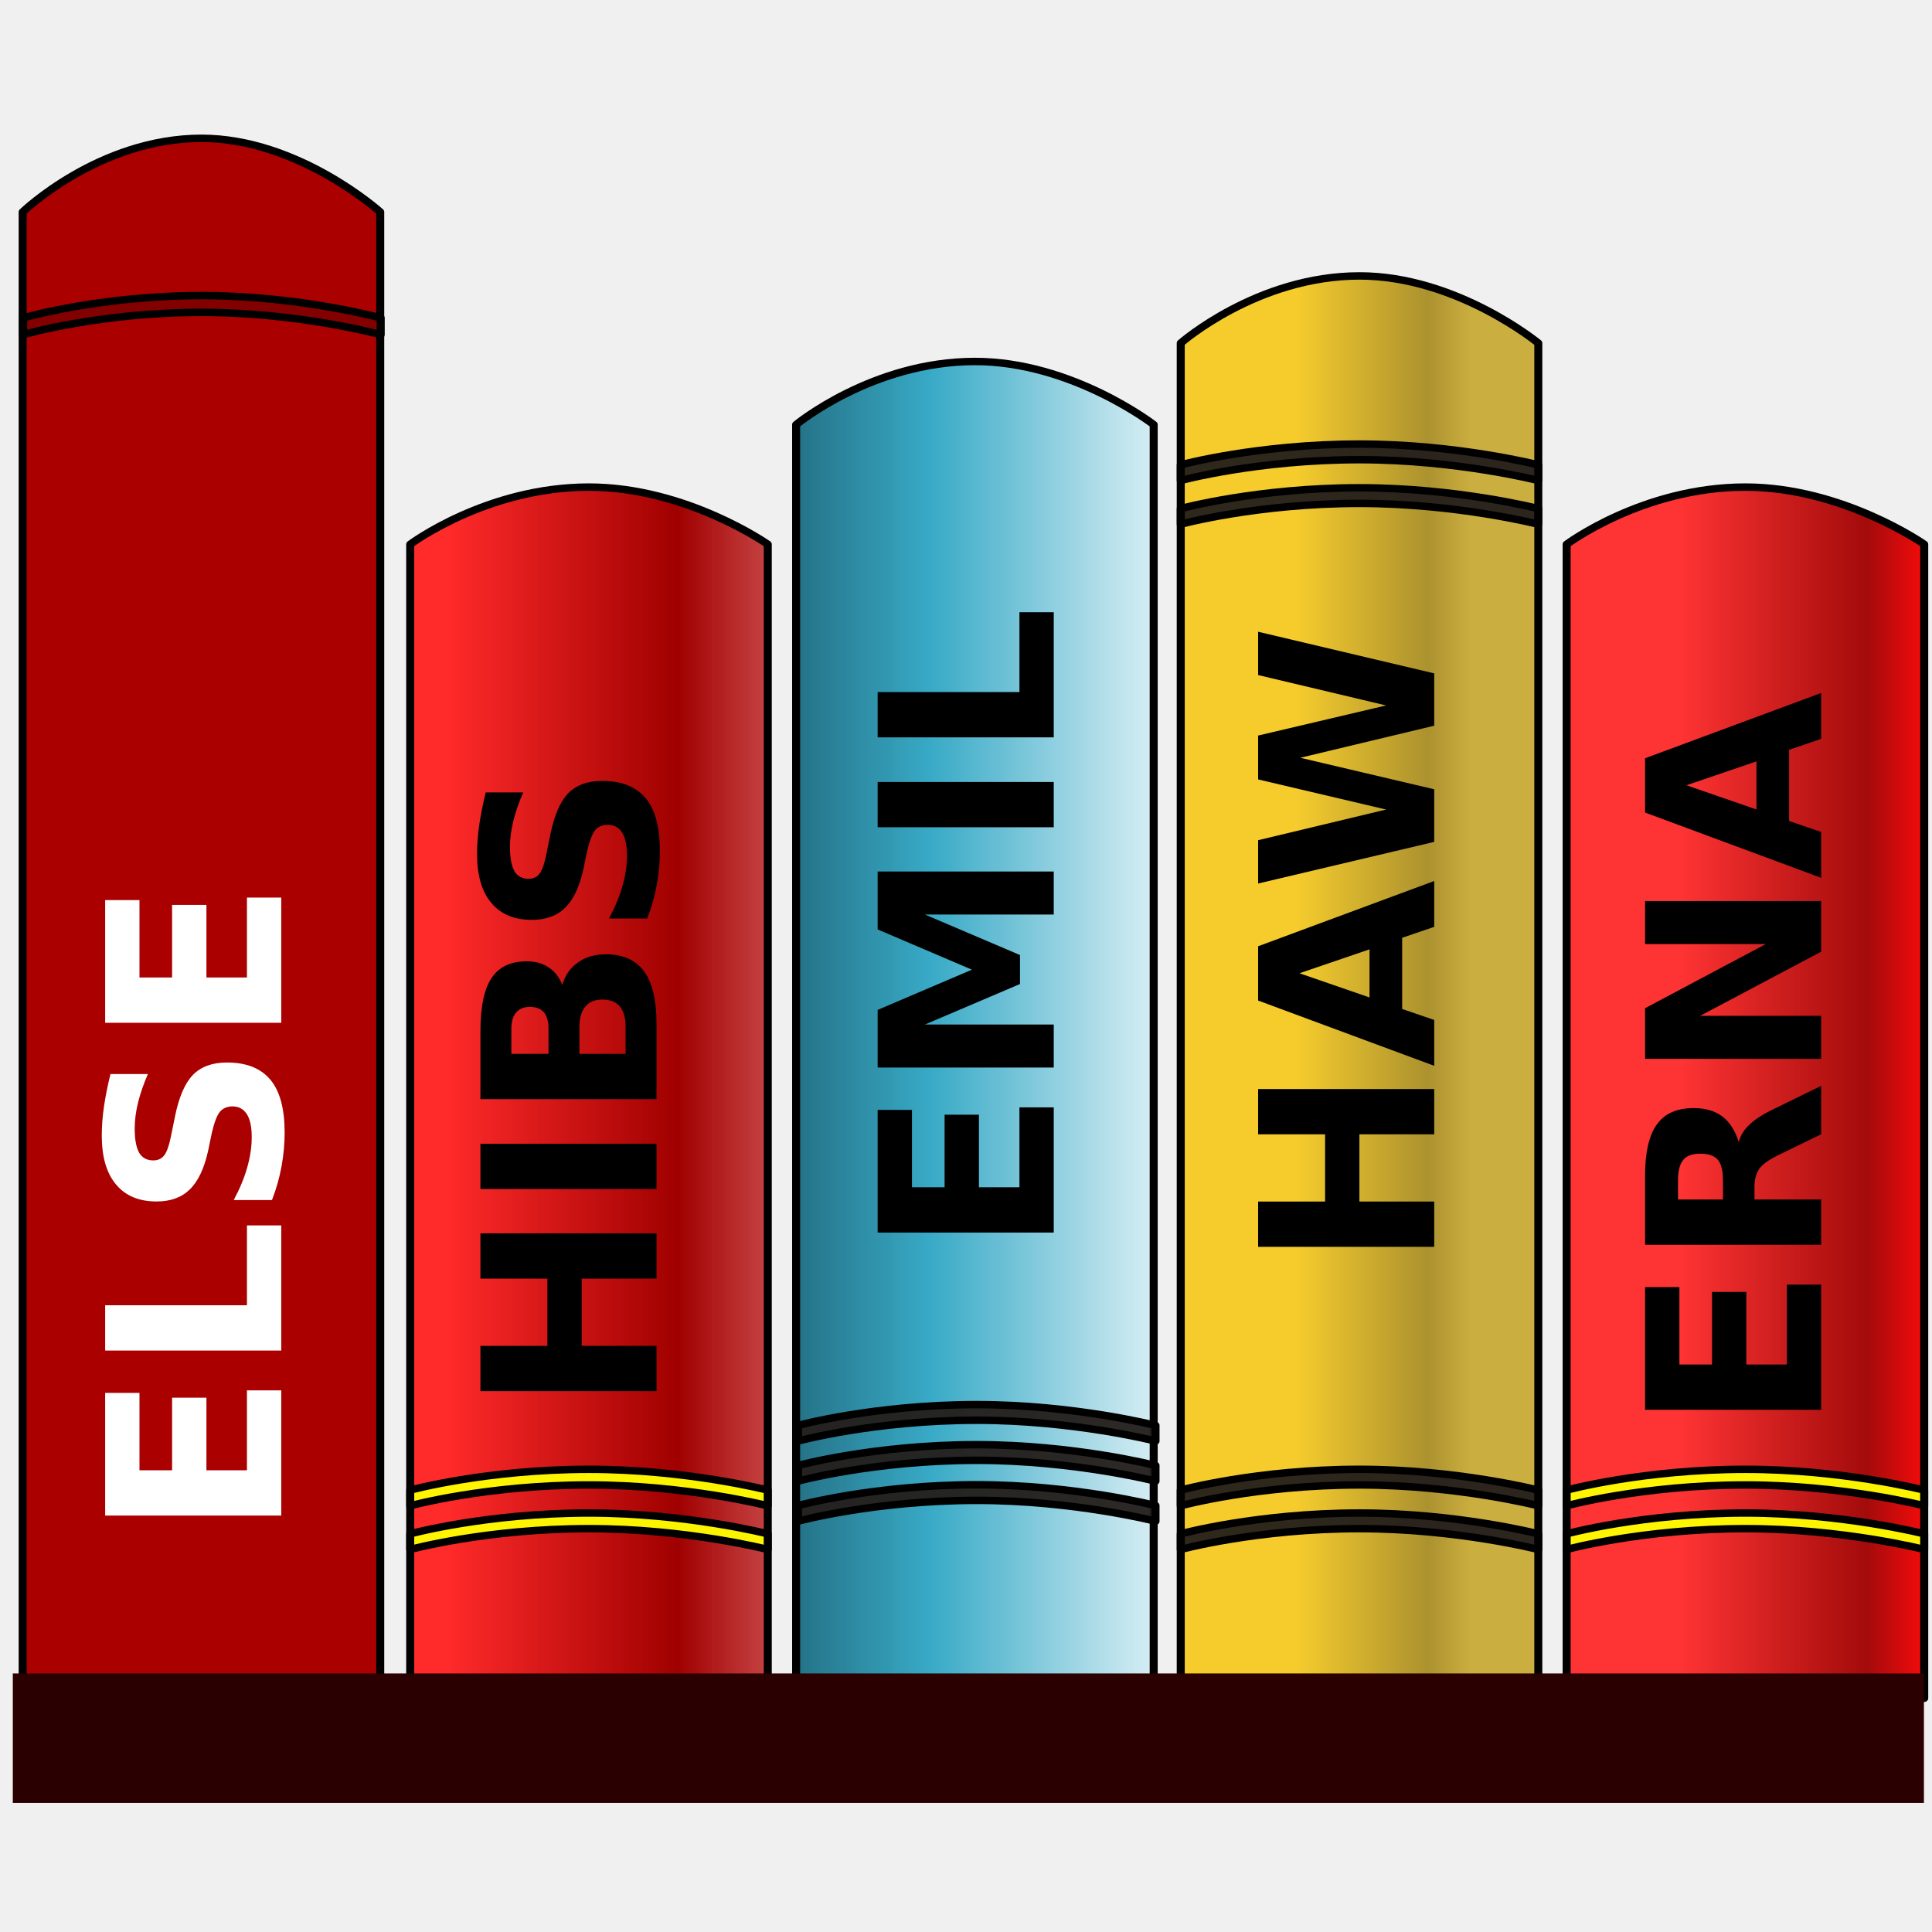
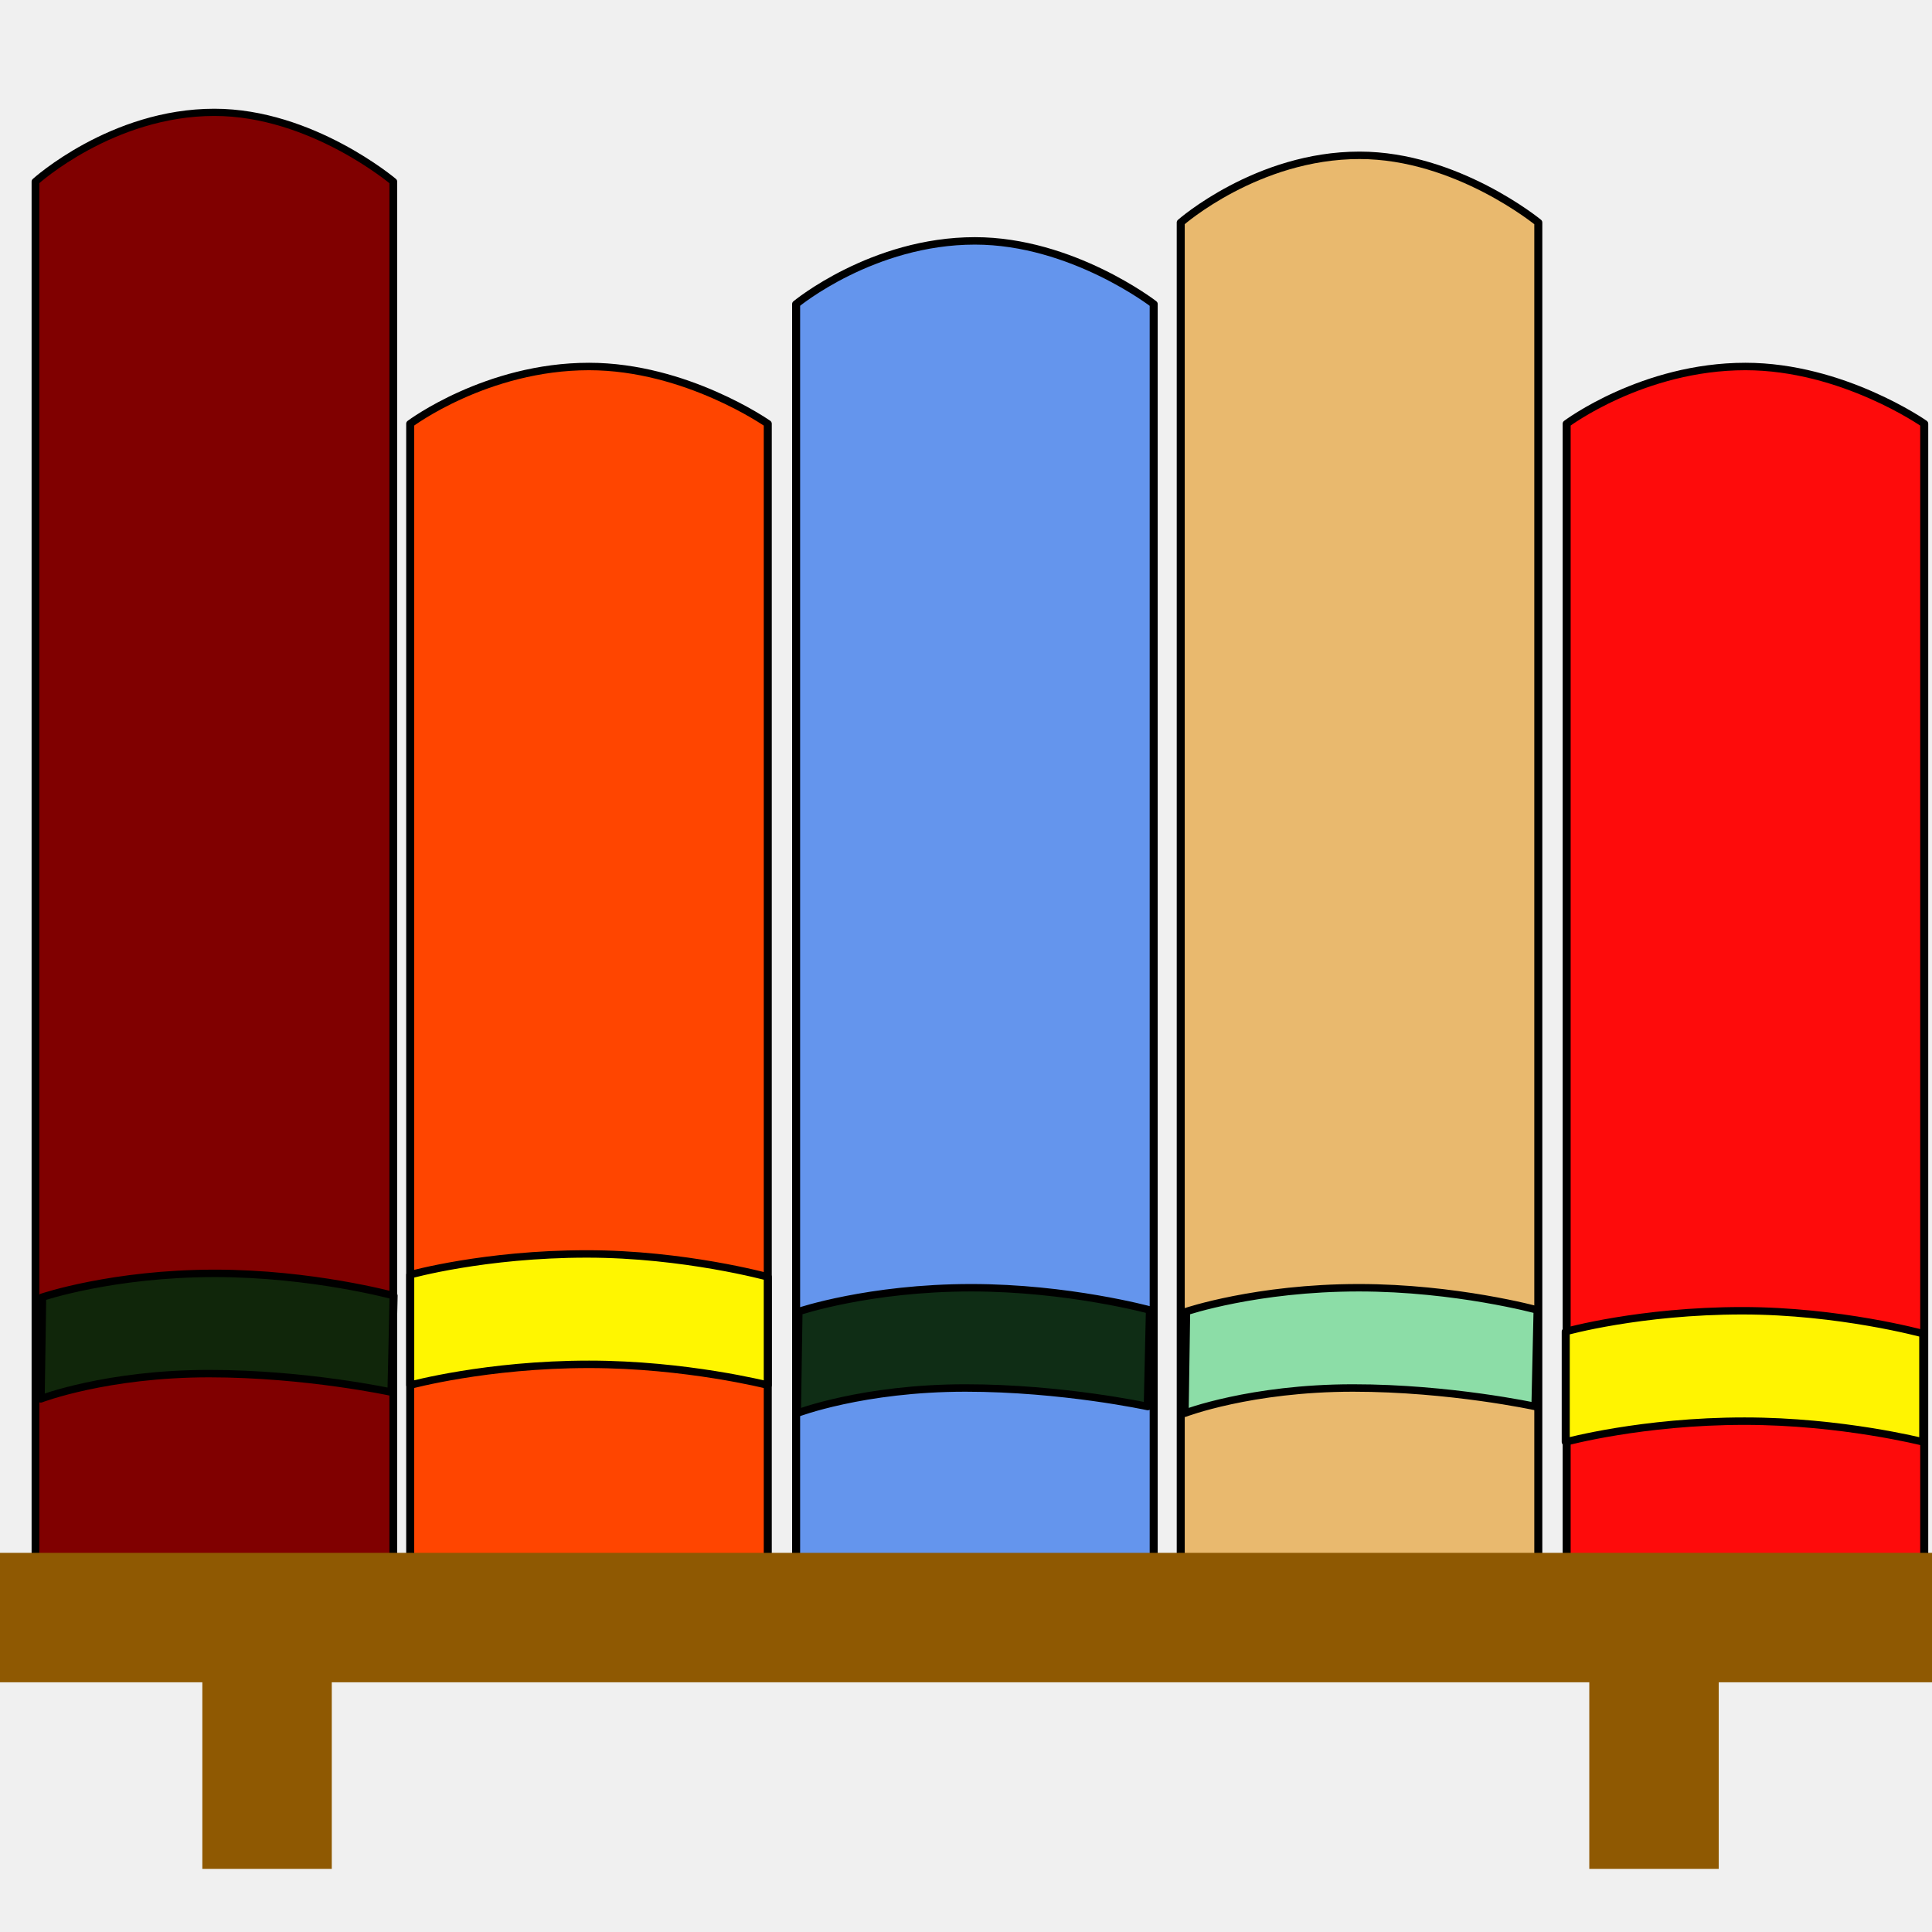
- <svg xmlns="http://www.w3.org/2000/svg" xmlns:xlink="http://www.w3.org/1999/xlink" width="250" height="250" version="1.1" viewBox="0 0 250 250" id="svg2">
+ <svg xmlns="http://www.w3.org/2000/svg" xmlns:ns1="http://www.openswatchbook.org/uri/2009/osb" xmlns:xlink="http://www.w3.org/1999/xlink" width="250" height="250" version="1.1" viewBox="0 0 250 250" id="svg2">
  <defs id="defs4">
    <filter id="aw" x="-0.301" y="-0.083" width="1.602" height="1.166">
      <feGaussianBlur stdDeviation="6.449" id="feGaussianBlur7" />
    </filter>
    <filter id="av" x="-0.301" y="-0.065" width="1.602" height="1.129">
      <feGaussianBlur stdDeviation="6.449" id="feGaussianBlur10" />
    </filter>
    <filter id="au" x="-0.301" y="-0.075" width="1.602" height="1.151">
      <feGaussianBlur stdDeviation="6.449" id="feGaussianBlur13" />
    </filter>
    <filter id="cf" x="-0.301" y="-0.083" width="1.602" height="1.166">
      <feGaussianBlur stdDeviation="6.449" id="feGaussianBlur16" />
    </filter>
    <filter id="ce" x="-0.301" y="-0.071" width="1.602" height="1.142">
      <feGaussianBlur stdDeviation="6.449" id="feGaussianBlur19" />
    </filter>
    <filter id="cd" x="-0.301" y="-0.071" width="1.602" height="1.142">
      <feGaussianBlur stdDeviation="6.449" id="feGaussianBlur22" />
    </filter>
    <filter id="cc" x="-0.301" y="-0.071" width="1.602" height="1.142">
      <feGaussianBlur stdDeviation="6.449" id="feGaussianBlur25" />
    </filter>
    <filter id="cb" x="-0.301" y="-0.061" width="1.602" height="1.122">
      <feGaussianBlur stdDeviation="6.449" id="feGaussianBlur28" />
    </filter>
    <filter id="ca" x="-0.301" y="-0.083" width="1.602" height="1.166">
      <feGaussianBlur stdDeviation="6.449" id="feGaussianBlur31" />
    </filter>
    <filter id="bz" x="-0.301" y="-0.065" width="1.602" height="1.129">
      <feGaussianBlur stdDeviation="6.449" id="feGaussianBlur34" />
    </filter>
    <filter id="by" x="-0.301" y="-0.075" width="1.602" height="1.151">
      <feGaussianBlur stdDeviation="6.449" id="feGaussianBlur37" />
    </filter>
    <filter id="bx" x="-0.301" y="-0.083" width="1.602" height="1.166">
      <feGaussianBlur stdDeviation="6.449" id="feGaussianBlur40" />
    </filter>
    <filter id="bw" x="-0.301" y="-0.071" width="1.602" height="1.142">
      <feGaussianBlur stdDeviation="6.449" id="feGaussianBlur43" />
    </filter>
    <filter id="bv" x="-0.301" y="-0.071" width="1.602" height="1.142">
      <feGaussianBlur stdDeviation="6.449" id="feGaussianBlur46" />
    </filter>
    <filter id="bu" x="-0.301" y="-0.071" width="1.602" height="1.142">
      <feGaussianBlur stdDeviation="6.449" id="feGaussianBlur49" />
    </filter>
    <filter id="bt" x="-0.301" y="-0.061" width="1.602" height="1.122">
      <feGaussianBlur stdDeviation="6.449" id="feGaussianBlur52" />
    </filter>
    <filter id="bs" x="-0.301" y="-0.061" width="1.602" height="1.122">
      <feGaussianBlur stdDeviation="6.449" id="feGaussianBlur55" />
    </filter>
    <filter id="br" x="-0.301" y="-0.083" width="1.602" height="1.166">
      <feGaussianBlur stdDeviation="6.449" id="feGaussianBlur58" />
    </filter>
    <filter id="bq" x="-0.301" y="-0.065" width="1.602" height="1.129">
      <feGaussianBlur stdDeviation="6.449" id="feGaussianBlur61" />
    </filter>
-     <linearGradient id="ax" x1="65" x2="150" y1="169.09" y2="169.09" gradientTransform="matrix(0.37769,0,0,0.37662,69.86312,847.2943)" gradientUnits="userSpaceOnUse">
+     <linearGradient id="ax" x1="65" x2="150" y1="169.09" y2="169.09" gradientTransform="matrix(0.37769,0,0,0.37662,69.86312,840.3409)" gradientUnits="userSpaceOnUse" ns1:paint="gradient">
      <stop stop-color="#ff2a2a" offset="0" id="stop64" />
      <stop stop-color="#a00000" offset=".382" id="stop66" />
      <stop stop-color="#ff2a2a" stop-opacity="0" offset="1" id="stop68" />
    </linearGradient>
    <linearGradient id="ay" x1="10.102" x2="44.952" y1="147.09" y2="146.96" gradientTransform="matrix(0.37769,0,0,0.37662,69.86312,847.2943)" gradientUnits="userSpaceOnUse" xlink:href="#ar" />
    <linearGradient id="ar">
      <stop stop-color="#f2f2f2" offset="0" id="stop72" />
      <stop stop-color="#a2a2a2" offset="1" id="stop74" />
    </linearGradient>
-     <linearGradient id="az" x1="165" x2="115" y1="174.09" y2="174.09" gradientTransform="matrix(0.37769,0,0,0.37662,69.86312,847.2943)" gradientUnits="userSpaceOnUse" xlink:href="#as" />
+     <linearGradient id="az" x1="165" x2="115" y1="174.09" y2="174.09" gradientTransform="matrix(0.37769,0,0,0.37662,69.86312,840.3409)" gradientUnits="userSpaceOnUse" xlink:href="#as" />
    <linearGradient id="as">
      <stop stop-color="#d7eef4" offset="0" id="stop78" />
      <stop stop-color="#36a9c6" stop-opacity=".986" offset=".631" id="stop80" />
      <stop stop-color="#257589" offset="1" id="stop82" />
    </linearGradient>
-     <linearGradient id="ba" x1="239.67" x2="274.41" y1="173.68" y2="173.68" gradientTransform="matrix(0.37769,0,0,0.37662,69.86312,847.2943)" gradientUnits="userSpaceOnUse">
+     <linearGradient id="ba" x1="239.67" x2="274.41" y1="173.68" y2="173.68" gradientTransform="matrix(0.37769,0,0,0.37662,69.86312,840.3409)" gradientUnits="userSpaceOnUse">
      <stop stop-color="#ff2a2a" offset="0" id="stop85" />
      <stop stop-color="#a00000" offset=".755" id="stop87" />
      <stop stop-color="#f80000" offset="1" id="stop89" />
    </linearGradient>
-     <linearGradient id="bb" x1="185" x2="210" y1="159.09" y2="159.09" gradientTransform="matrix(0.37769,0,0,0.37662,69.86312,847.2943)" gradientUnits="userSpaceOnUse" xlink:href="#aq" />
+     <linearGradient id="bb" x1="185" x2="210" y1="159.09" y2="159.09" gradientTransform="matrix(0.37769,0,0,0.37662,69.86312,840.3409)" gradientUnits="userSpaceOnUse" xlink:href="#aq" />
    <linearGradient id="aq">
      <stop stop-color="#f6cc2d" offset="0" id="stop93" />
      <stop stop-color="#ac922f" offset=".747" id="stop95" />
      <stop stop-color="#cbae3f" stop-opacity=".996" offset="1" id="stop97" />
    </linearGradient>
    <linearGradient id="bc" x1="278.2" x2="329.61" y1="157.52" y2="157.52" gradientTransform="matrix(0.37769,0,0,0.37662,88.768,752.47)" gradientUnits="userSpaceOnUse" xlink:href="#aq" />
    <linearGradient id="bd" x1="332.53" x2="368.79" y1="157.52" y2="157.52" gradientTransform="matrix(0.37769,0,0,0.37662,88.768,752.47)" gradientUnits="userSpaceOnUse">
      <stop stop-color="#d7eef4" offset="0" id="stop101" />
      <stop stop-color="#36a9c6" stop-opacity=".986" offset=".287" id="stop103" />
      <stop stop-color="#257589" offset="1" id="stop105" />
    </linearGradient>
    <linearGradient id="be" x1="395.28" x2="421.94" y1="139.83" y2="139.83" gradientTransform="matrix(0.37769,0,0,0.37662,88.768,752.47)" gradientUnits="userSpaceOnUse" xlink:href="#ar" />
    <linearGradient id="bf" x1="496.29" x2="547.7" y1="173.68" y2="173.68" gradientTransform="matrix(0.37769,0,0,0.37662,88.768,752.47)" gradientUnits="userSpaceOnUse" xlink:href="#at" />
    <linearGradient id="at">
      <stop stop-color="#ff2a2a" offset="0" id="stop110" />
      <stop stop-color="#a00000" offset=".274" id="stop112" />
      <stop stop-color="#f80000" offset="1" id="stop114" />
    </linearGradient>
    <linearGradient id="bg" x1="441.37" x2="492.78" y1="146.96" y2="146.96" gradientTransform="matrix(0.37769,0,0,0.37662,88.768,752.47)" gradientUnits="userSpaceOnUse" xlink:href="#aq" />
    <linearGradient id="bh" x1="550.96" x2="602.36" y1="164.07" y2="164.07" gradientTransform="matrix(0.37769,0,0,0.37662,88.768,752.47)" gradientUnits="userSpaceOnUse" xlink:href="#as" />
    <linearGradient id="bi" x1="706.06" x2="689.79" y1="173.68" y2="173.68" gradientTransform="matrix(0.37769,0,0,0.37662,88.768,752.47)" gradientUnits="userSpaceOnUse" xlink:href="#ar" />
    <linearGradient id="bj" x1="605.43" x2="656.84" y1="157.52" y2="157.52" gradientTransform="matrix(0.37769,0,0,0.37662,88.768,752.47)" gradientUnits="userSpaceOnUse" xlink:href="#aq" />
    <linearGradient id="bk" x1="720.74" x2="758.15" y1="164.77" y2="164.77" gradientTransform="matrix(0.37769,0,0,0.37662,88.768,752.47)" gradientUnits="userSpaceOnUse">
      <stop stop-color="#e9ddaf" offset="0" id="stop121" />
      <stop stop-color="#cfb34a" offset=".5" id="stop123" />
      <stop stop-color="#ecd684" offset="1" id="stop125" />
    </linearGradient>
    <linearGradient id="bl" x1="779.84" x2="812.67" y1="180.93" y2="180.93" gradientTransform="matrix(0.37769,0,0,0.37662,88.768,752.47)" gradientUnits="userSpaceOnUse">
      <stop stop-color="#bcd35f" offset="0" id="stop128" />
      <stop stop-color="#bcd35f" stop-opacity=".498" offset=".5" id="stop130" />
      <stop stop-color="#95ae30" offset="1" id="stop132" />
    </linearGradient>
    <linearGradient id="bm" x1="824.3" x2="850" y1="139.83" y2="139.83" gradientTransform="matrix(0.37769,0,0,0.37662,88.768,752.47)" gradientUnits="userSpaceOnUse" xlink:href="#ar" />
    <linearGradient id="bn" x1="884.89" x2="924.8" y1="109.72" y2="109.21" gradientTransform="matrix(0.37769,0,0,0.37662,88.768,752.47)" gradientUnits="userSpaceOnUse">
      <stop stop-color="#ff9854" stop-opacity=".979" offset="0" id="stop136" />
      <stop stop-color="#c54e00" offset=".5" id="stop138" />
      <stop stop-color="#ff944c" offset="1" id="stop140" />
    </linearGradient>
    <linearGradient id="bo" x1="988.91" x2="1040.3" y1="173.68" y2="173.68" gradientTransform="matrix(0.37769,0,0,0.37662,88.768,752.47)" gradientUnits="userSpaceOnUse" xlink:href="#at" />
    <linearGradient id="bp" x1="933.99" x2="985.4" y1="146.96" y2="146.96" gradientTransform="matrix(0.37769,0,0,0.37662,88.768,752.47)" gradientUnits="userSpaceOnUse">
      <stop stop-color="#f6cc2d" offset="0" id="stop144" />
      <stop stop-color="#ac922f" offset=".521" id="stop146" />
      <stop stop-color="#cbae3f" stop-opacity=".996" offset="1" id="stop148" />
    </linearGradient>
  </defs>
  <g style="stroke:#000000;stroke-linecap:round;stroke-linejoin:round" id="g152" transform="matrix(2.4183,0,0,2.2444,-170.2594,-1907.094)">
-     <path style="fill:url(#ax);stroke-width:0.429" id="path194" d="m 92.355,881.094 c 0,0 4.08,-3.299 9.566,-3.299 5.197,0 9.566,3.299 9.566,3.299 l 0,66.528 -19.133,0 0,-66.528 z" />
-     <path style="fill:#ffff00;fill-opacity:0.953;stroke-width:0.429" id="path196" d="m 101.925,934.424 c -5.487,0 -9.57,1.2 -9.57,1.2 l 0,0.902 c 0,0 4.083,-1.2 9.57,-1.2 5.197,0 9.56,1.2 9.56,1.2 l 0,-0.902 c 0,0 -4.362,-1.2 -9.56,-1.2 z" />
-     <path style="fill:#ffff00;fill-opacity:0.953;stroke-width:0.429" id="path198" d="m 101.925,936.944 c -5.487,0 -9.57,1.2 -9.57,1.2 l 0,0.902 c 0,0 4.083,-1.2 9.57,-1.2 5.197,0 9.56,1.2 9.56,1.2 l 0,-0.902 c 0,0 -4.362,-1.2 -9.56,-1.2 z" />
-     <path style="fill:#aa0000;stroke-width:0.429" id="path200" d="m 71.618,861.934 c 0,0 4.08,-4.248 9.566,-4.248 5.197,0 9.566,4.248 9.566,4.248 l 0,85.678 -19.133,0 0,-85.678 z" />
-     <path style="fill:#800000;fill-opacity:0.953;stroke-width:0.429" id="path202" d="m 81.215,866.754 c -5.487,0 -9.57,1.287 -9.57,1.287 l 0,0.968 c 0,0 4.083,-1.287 9.57,-1.287 5.197,0 9.56,1.287 9.56,1.287 l 0,-0.968 c 0,0 -4.362,-1.287 -9.56,-1.287 z" />
-     <path style="fill:url(#az);stroke-width:0.429" id="path204" d="m 113.005,874.194 c 0,0 4.08,-3.641 9.566,-3.641 5.197,0 9.566,3.641 9.566,3.641 l 0,73.429 -19.133,0 0,-73.429 z" />
-     <path style="fill:#241f1c;fill-opacity:0.953;stroke-width:0.429" id="path206" d="m 122.675,933.004 c -5.487,0 -9.57,1.2 -9.57,1.2 l 0,0.902 c 0,0 4.083,-1.2 9.57,-1.2 5.197,-10e-6 9.56,1.2 9.56,1.2 l 0,-0.902 c 0,0 -4.362,-1.2 -9.56,-1.2 z" />
-     <path style="fill:#241f1c;fill-opacity:0.953;stroke-width:0.429" id="path208" d="m 122.675,930.694 c -5.487,0 -9.57,1.2 -9.57,1.2 l 0,0.902 c 0,0 4.083,-1.2 9.57,-1.2 5.197,-10e-6 9.56,1.2 9.56,1.2 l 0,-0.902 c 0,0 -4.362,-1.2 -9.56,-1.2 z" />
-     <path style="fill:#241f1c;fill-opacity:0.953;stroke-width:0.429" id="path210" d="m 122.675,935.314 c -5.487,0 -9.57,1.2 -9.57,1.2 l 0,0.902 c 0,0 4.083,-1.2 9.57,-1.2 5.197,0 9.56,1.2 9.56,1.2 l 0,-0.902 c 0,0 -4.362,-1.2 -9.56,-1.2 z" />
-     <path style="fill:url(#ba);fill-opacity:0.953;stroke-width:0.429" id="path212" d="m 154.235,881.094 c 0,0 4.08,-3.299 9.566,-3.299 5.197,0 9.566,3.299 9.566,3.299 l 0,66.528 -19.133,0 0,-66.528 z" />
-     <path style="fill:#ffff00;fill-opacity:0.953;stroke-width:0.429" id="path214" d="m 163.805,934.424 c -5.487,0 -9.57,1.2 -9.57,1.2 l 0,0.902 c 0,0 4.083,-1.2 9.57,-1.2 5.197,0 9.56,1.2 9.56,1.2 l 0,-0.902 c 0,0 -4.362,-1.2 -9.56,-1.2 z" />
-     <path style="fill:#ffff00;fill-opacity:0.953;stroke-width:0.429" id="path216" d="m 163.805,936.944 c -5.487,0 -9.57,1.2 -9.57,1.2 l 0,0.902 c 0,0 4.083,-1.2 9.57,-1.2 5.197,0 9.56,1.2 9.56,1.2 l 0,-0.902 c 0,0 -4.362,-1.2 -9.56,-1.2 z" />
-     <path style="fill:url(#bb);stroke-width:0.429" id="path218" d="m 133.585,869.494 c 0,0 4.08,-3.874 9.566,-3.874 5.197,0 9.566,3.874 9.566,3.874 l 0,78.13 -19.133,0 0,-78.13 z" />
-     <path style="fill:#241f1c;fill-opacity:0.953;stroke-width:0.429" id="path220" d="m 143.155,934.424 c -5.487,0 -9.57,1.2 -9.57,1.2 l 0,0.902 c 0,0 4.083,-1.2 9.57,-1.2 5.197,0 9.56,1.2 9.56,1.2 l 0,-0.902 c 0,0 -4.362,-1.2 -9.56,-1.2 z" />
-     <path style="fill:#241f1c;fill-opacity:0.953;stroke-width:0.429" id="path222" d="m 143.155,936.944 c -5.487,0 -9.57,1.2 -9.57,1.2 l 0,0.902 c 0,0 4.083,-1.2 9.57,-1.2 5.197,0 9.56,1.2 9.56,1.2 l 0,-0.902 c 0,0 -4.362,-1.2 -9.56,-1.2 z" />
-     <path style="fill:#241f1c;fill-opacity:0.953;stroke-width:0.429" id="path224" d="m 143.155,875.314 c -5.487,0 -9.57,1.2 -9.57,1.2 l 0,0.902 c 0,0 4.083,-1.2 9.57,-1.2 5.197,0 9.56,1.2 9.56,1.2 l 0,-0.902 c 0,0 -4.362,-1.2 -9.56,-1.2 z" />
-     <path style="fill:#241f1c;fill-opacity:0.953;stroke-width:0.429" id="path226" d="m 143.155,877.834 c -5.487,0 -9.57,1.2 -9.57,1.2 l 0,0.902 c 0,0 4.083,-1.2 9.57,-1.2 5.197,0 9.56,1.2 9.56,1.2 l 0,-0.902 c 0,0 -4.362,-1.2 -9.56,-1.2 z" />
-     <text xml:space="preserve" style="font-style:normal;font-variant:normal;font-weight:bold;font-stretch:normal;font-size:13.414px;line-height:125%;font-family:'Bitstream Vera Sans';-inkscape-font-specification:'Bitstream Vera Sans, Bold';text-align:start;letter-spacing:0px;word-spacing:0px;writing-mode:lr-tb;text-anchor:start;fill:#000000;fill-opacity:1;stroke:none;stroke-width:1px;stroke-linecap:butt;stroke-linejoin:miter;stroke-opacity:1" x="-888.286" y="131.612" id="text4596" transform="matrix(0,-1.038018,0.9633743,0,0,0)">
-       <tspan x="-888.286" y="131.612" id="tspan4600">EMIL</tspan>
-     </text>
-     <text xml:space="preserve" style="font-style:normal;font-variant:normal;font-weight:bold;font-stretch:normal;font-size:13.414px;line-height:125%;font-family:'Bitstream Vera Sans';-inkscape-font-specification:'Bitstream Vera Sans, Bold';text-align:start;letter-spacing:0px;word-spacing:0px;writing-mode:lr-tb;text-anchor:start;fill:#000000;fill-opacity:1;stroke:none;stroke-width:1px;stroke-linecap:butt;stroke-linejoin:miter;stroke-opacity:1" x="-898.129" y="174.231" id="text4604" transform="matrix(0,-1.038018,0.9633743,0,0,0)">
-       <tspan id="tspan4606" x="-898.129" y="174.231">ERNA</tspan>
-     </text>
-     <text xml:space="preserve" style="font-style:normal;font-variant:normal;font-weight:bold;font-stretch:normal;font-size:13.414px;line-height:125%;font-family:'Bitstream Vera Sans';-inkscape-font-specification:'Bitstream Vera Sans, Bold';text-align:start;letter-spacing:0px;word-spacing:0px;writing-mode:lr-tb;text-anchor:start;fill:#ffffff;fill-opacity:1;stroke:none;stroke-width:1px;stroke-linecap:butt;stroke-linejoin:miter;stroke-opacity:1;" x="-904.004" y="88.703" id="text4608" transform="matrix(0,-1.038018,0.9633743,0,0,0)">
-       <tspan id="tspan4610" x="-904.004" y="88.703">ELSE</tspan>
-     </text>
-     <text xml:space="preserve" style="font-style:normal;font-variant:normal;font-weight:bold;font-stretch:normal;font-size:13.414px;line-height:125%;font-family:'Bitstream Vera Sans';-inkscape-font-specification:'Bitstream Vera Sans, Bold';text-align:start;letter-spacing:0px;word-spacing:0px;writing-mode:lr-tb;text-anchor:start;fill:#000000;fill-opacity:1;stroke:none;stroke-width:1px;stroke-linecap:butt;stroke-linejoin:miter;stroke-opacity:1" x="-897.095" y="109.546" id="text4612" transform="matrix(0,-1.038018,0.9633743,0,0,0)">
-       <tspan id="tspan4614" x="-897.095" y="109.546">HIBS</tspan>
-     </text>
-     <text xml:space="preserve" style="font-style:normal;font-variant:normal;font-weight:bold;font-stretch:normal;font-size:13.414px;line-height:125%;font-family:'Bitstream Vera Sans';-inkscape-font-specification:'Bitstream Vera Sans, Bold';text-align:start;letter-spacing:0px;word-spacing:0px;writing-mode:lr-tb;text-anchor:start;fill:#000000;fill-opacity:1;stroke:none;stroke-width:1px;stroke-linecap:butt;stroke-linejoin:miter;stroke-opacity:1" x="-889.079" y="152.741" id="text4616" transform="matrix(0,-1.038018,0.9633743,0,0,0)">
-       <tspan id="tspan4618" x="-889.079" y="152.741">HAW</tspan>
-     </text>
+     <path style="fill:#ff4500;stroke-width:0.429" id="path194" d="m 92.355,874.141 c 0,0 4.08,-3.299 9.566,-3.299 5.197,0 9.566,3.299 9.566,3.299 l 0,66.528 -19.133,0 0,-66.528 z" />
+     <path style="fill:#ffff00;fill-opacity:0.953;stroke-width:0.429" id="path196" d="m 101.81,922.007 c -5.487,0 -9.454,1.2 -9.454,1.2 l 0,6.365 c 0,0 4.083,-1.2 9.57,-1.2 5.197,0 9.56,1.2 9.56,1.2 l 0,-6.241 c 0,0 -4.478,-1.324 -9.675,-1.324 z" />
+     <path style="fill:#800000;stroke-width:0.416" id="path200" d="m 72.303,860.18 c 0,0 4.082,-3.991 9.573,-3.991 5.201,0 9.573,3.991 9.573,3.991 l 0,80.485 -19.146,0 0,-80.485 z" />
+     <path style="fill:#0b280b;fill-opacity:0.953;stroke-width:0.429" id="path202" d="m 81.907,923.127 c -5.487,0 -9.244,1.375 -9.244,1.375 l -0.081,5.862 c 0,0 3.526,-1.457 9.013,-1.457 5.197,0 9.756,1.069 9.756,1.069 l 0.115,-5.562 c 0,0 -4.362,-1.287 -9.56,-1.287 z" />
+     <path style="fill:#6495ed;stroke-width:0.429" id="path204" d="m 113.005,867.241 c 0,0 4.08,-3.641 9.566,-3.641 5.197,0 9.566,3.641 9.566,3.641 l 0,73.429 -19.133,0 0,-73.429 z" />
+     <path style="fill:#ff0000;fill-opacity:0.953;stroke-width:0.429" id="path212" d="m 154.235,874.141 c 0,0 4.08,-3.299 9.566,-3.299 5.197,0 9.566,3.299 9.566,3.299 l 0,66.528 -19.133,0 0,-66.528 z" />
+     <path style="fill:#e9b96e;stroke-width:0.429" id="path218" d="m 133.585,862.541 c 0,0 4.08,-3.874 9.566,-3.874 5.197,0 9.566,3.874 9.566,3.874 l 0,78.13 -19.133,0 0,-78.13 z" />
+     <path style="fill:#ffff00;fill-opacity:0.953;stroke:#000000;stroke-width:0.429;stroke-linecap:round;stroke-linejoin:round" id="path196-3" d="m 163.638,925.283 c -5.487,0 -9.454,1.2 -9.454,1.2 l 0,6.365 c 0,0 4.083,-1.2 9.57,-1.2 5.197,0 9.56,1.2 9.56,1.2 l 0,-6.241 c 0,0 -4.478,-1.324 -9.675,-1.324 z" />
+     <path style="fill:#0b280b;fill-opacity:0.953;stroke:#000000;stroke-width:0.429;stroke-linecap:round;stroke-linejoin:round" id="path202-3" d="m 122.376,923.956 c -5.487,0 -9.244,1.375 -9.244,1.375 l -0.082,5.862 c 0,0 3.526,-1.457 9.013,-1.457 5.197,0 9.756,1.069 9.756,1.069 l 0.115,-5.562 c 0,0 -4.362,-1.287 -9.56,-1.287 z" />
+     <path style="fill:#87deaa;fill-opacity:0.953;stroke:#000000;stroke-width:0.429;stroke-linecap:round;stroke-linejoin:round" id="path202-8" d="m 143.119,923.956 c -5.487,0 -9.244,1.375 -9.244,1.375 l -0.082,5.862 c 0,0 3.526,-1.457 9.013,-1.457 5.197,0 9.756,1.069 9.756,1.069 l 0.115,-5.562 c 0,0 -4.362,-1.287 -9.56,-1.287 z" />
  </g>
-   <rect style="opacity:1;fill:#2b0000;fill-opacity:1;fill-rule:nonzero;stroke:none;stroke-width:4.971;stroke-miterlimit:4;stroke-dasharray:none;stroke-dashoffset:0;stroke-opacity:1" id="rect4594" width="247.297" height="16.75" x="1.658" y="216.544" ry="0" />
+   <g id="g4650" style="fill:#8f5902;fill-opacity:1">
+     <rect ry="0" y="200.937" x="-2.244" height="16.75" width="253.428" id="rect4594" style="opacity:1;fill:#8f5902;fill-opacity:1;fill-rule:nonzero;stroke:none;stroke-width:4.971;stroke-miterlimit:4;stroke-dasharray:none;stroke-dashoffset:0;stroke-opacity:1" />
+     <rect transform="matrix(0,-1,1,0,0,0)" ry="0" y="26.182" x="-241.831" height="16.75" width="24.907" id="rect4594-5" style="opacity:1;fill:#8f5902;fill-opacity:1;fill-rule:nonzero;stroke:none;stroke-width:4.971;stroke-miterlimit:4;stroke-dasharray:none;stroke-dashoffset:0;stroke-opacity:1" />
+     <rect transform="matrix(0,-1,1,0,0,0)" ry="0" y="205.654" x="-241.831" height="16.75" width="24.907" id="rect4594-5-0" style="opacity:1;fill:#8f5902;fill-opacity:1;fill-rule:nonzero;stroke:none;stroke-width:4.971;stroke-miterlimit:4;stroke-dasharray:none;stroke-dashoffset:0;stroke-opacity:1" />
+   </g>
</svg>
